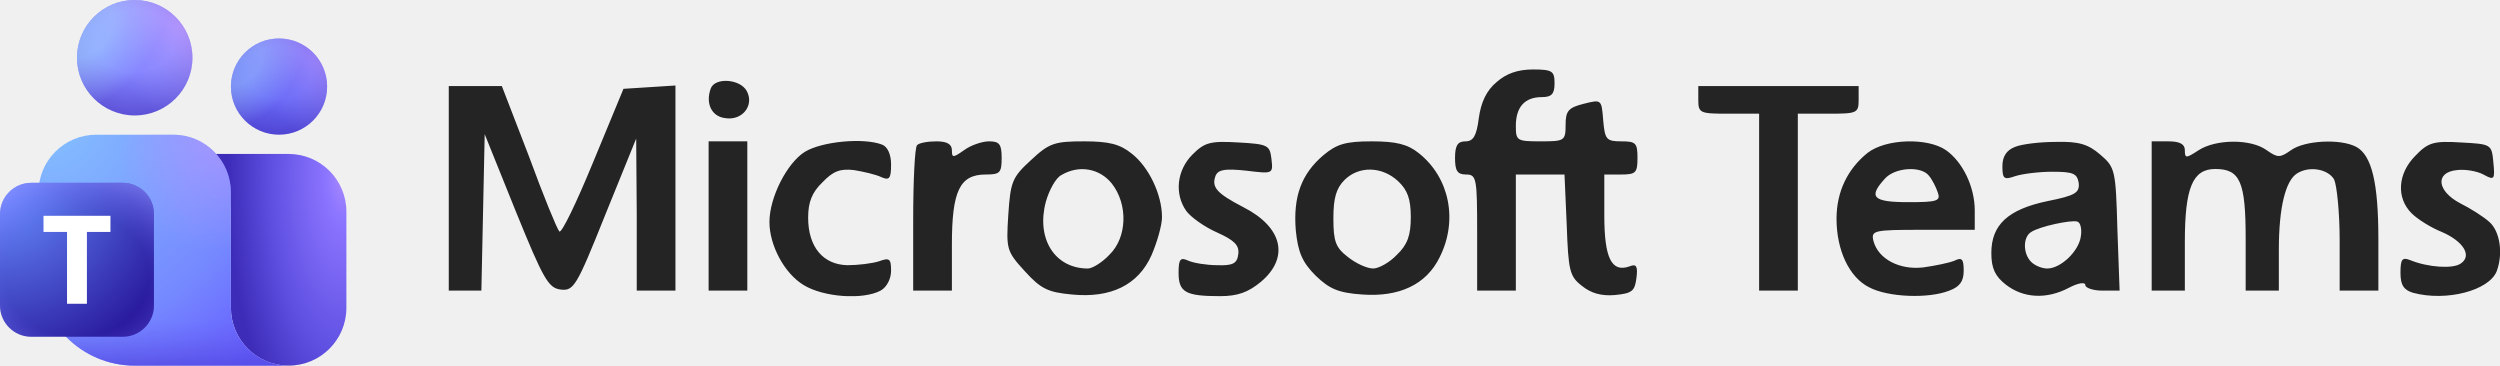
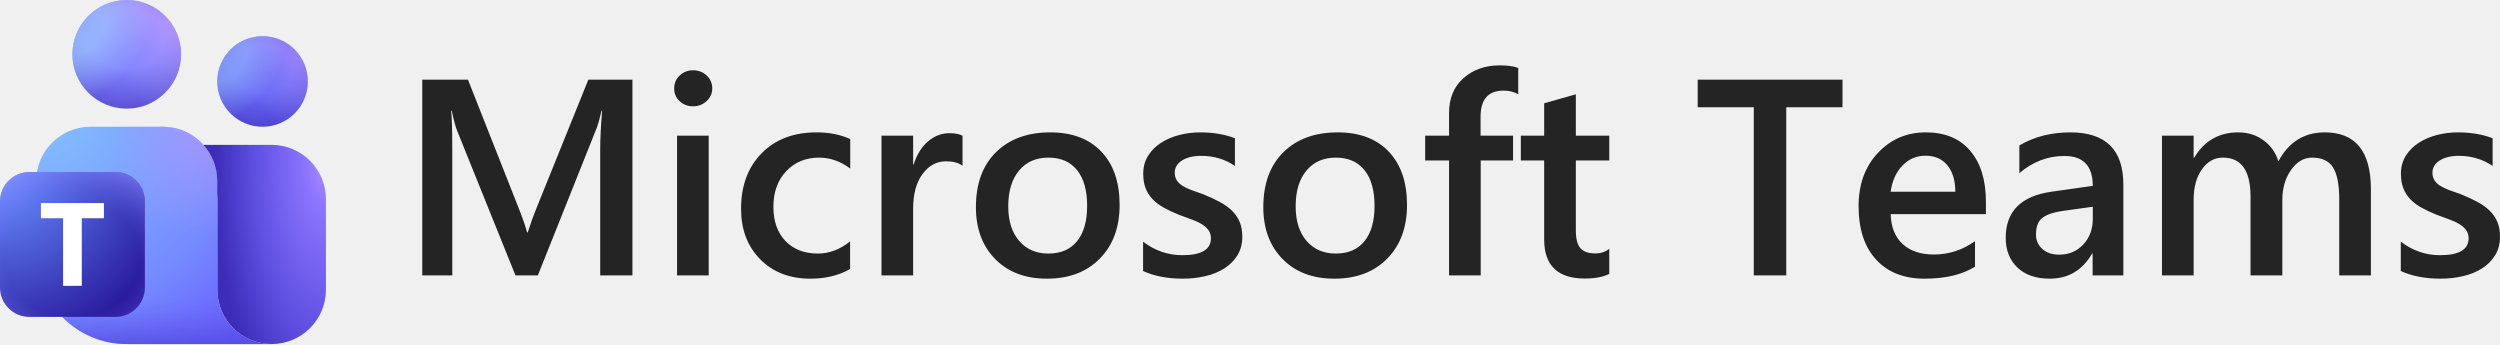
- <svg xmlns="http://www.w3.org/2000/svg" viewBox="0 0 683.761 100.0" fill="none">
-   <svg fill="none" viewBox="0 0 683.761 100" x="0" y="0" width="683.761" height="100.0">
+ <svg xmlns="http://www.w3.org/2000/svg" viewBox="0 0 726.672 100.0" fill="none">
+   <svg fill="none" viewBox="0 0 726.672 100" x="0" y="0" width="726.672" height="100.0">
    <svg fill="none" viewBox="4 4 36 38" x="0" y="0.0" width="94.737" height="100">
      <path fill="url(#microsoft-teams-logo-light-mark-a)" d="M22 20h12c3.314 0 6 2.686 6 6v10c0 3.314-2.686 6-6 6s-6-2.686-6-6V26c0-3.314-2.686-6-6-6" />
      <path fill="url(#microsoft-teams-logo-light-mark-b)" d="M8 24c0-3.314 2.686-6 6-6h8c3.314 0 6 2.686 6 6v12c0 3.314 2.686 6 6 6l-16-0c-5.523 0-10-4.477-10-10z" />
      <path fill="url(#microsoft-teams-logo-light-mark-c)" fill-opacity=".7" d="M8 24c0-3.314 2.686-6 6-6h8c3.314 0 6 2.686 6 6v12c0 3.314 2.686 6 6 6l-16-0c-5.523 0-10-4.477-10-10z" />
      <path fill="url(#microsoft-teams-logo-light-mark-d)" fill-opacity=".7" d="M8 24c0-3.314 2.686-6 6-6h8c3.314 0 6 2.686 6 6v12c0 3.314 2.686 6 6 6l-16-0c-5.523 0-10-4.477-10-10z" />
      <path fill="url(#microsoft-teams-logo-light-mark-e)" d="M33 18c2.761 0 5-2.239 5-5s-2.239-5-5-5-5 2.239-5 5 2.239 5 5 5" />
      <path fill="url(#microsoft-teams-logo-light-mark-f)" fill-opacity=".46" d="M33 18c2.761 0 5-2.239 5-5s-2.239-5-5-5-5 2.239-5 5 2.239 5 5 5" />
      <path fill="url(#microsoft-teams-logo-light-mark-g)" fill-opacity=".4" d="M33 18c2.761 0 5-2.239 5-5s-2.239-5-5-5-5 2.239-5 5 2.239 5 5 5" />
      <path fill="url(#microsoft-teams-logo-light-mark-h)" d="M18 16c3.314 0 6-2.686 6-6 0-3.314-2.686-6-6-6s-6 2.686-6 6c0 3.314 2.686 6 6 6" />
      <path fill="url(#microsoft-teams-logo-light-mark-i)" fill-opacity=".6" d="M18 16c3.314 0 6-2.686 6-6 0-3.314-2.686-6-6-6s-6 2.686-6 6c0 3.314 2.686 6 6 6" />
      <path fill="url(#microsoft-teams-logo-light-mark-j)" fill-opacity=".5" d="M18 16c3.314 0 6-2.686 6-6 0-3.314-2.686-6-6-6s-6 2.686-6 6c0 3.314 2.686 6 6 6" />
      <rect width="16" height="16" x="4" y="23" fill="url(#microsoft-teams-logo-light-mark-k)" rx="3.25" />
      <rect width="16" height="16" x="4" y="23" fill="url(#microsoft-teams-logo-light-mark-l)" fill-opacity=".7" rx="3.25" />
      <path fill="#fff" d="M15.479 28.105h-2.447v7.466h-2.065v-7.466H8.52v-1.677h6.959z" />
      <defs>
        <radialGradient id="microsoft-teams-logo-light-mark-a" cx="0" cy="0" r="1" gradientTransform="matrix(13.4784 0 0 33.2694 39.7967 22.1739)" gradientUnits="userSpaceOnUse">
          <stop stop-color="#a98aff" />
          <stop offset=".14" stop-color="#8c75ff" />
          <stop offset=".565" stop-color="#5f50e2" />
          <stop offset=".9" stop-color="#3c2cb8" />
        </radialGradient>
        <radialGradient id="microsoft-teams-logo-light-mark-b" cx="0" cy="0" r="1" gradientTransform="rotate(68.1539 -7.715661 14.71356)scale(32.752 33.1231)" gradientUnits="userSpaceOnUse">
          <stop stop-color="#85c2ff" />
          <stop offset=".69" stop-color="#7588ff" />
          <stop offset="1" stop-color="#6459fe" />
        </radialGradient>
        <radialGradient id="microsoft-teams-logo-light-mark-d" cx="0" cy="0" r="1" gradientTransform="rotate(113.326 8.092853 17.64475)scale(19.2186 15.4273)" gradientUnits="userSpaceOnUse">
          <stop stop-color="#bd96ff" />
          <stop offset=".687" stop-color="#bd96ff" stop-opacity="0" />
        </radialGradient>
        <radialGradient id="microsoft-teams-logo-light-mark-e" cx="0" cy="0" r="1" gradientTransform="matrix(0 -10 12.6216 0 32.9999 11.5714)" gradientUnits="userSpaceOnUse">
          <stop offset=".268" stop-color="#6868f7" />
          <stop offset="1" stop-color="#3923b1" />
        </radialGradient>
        <radialGradient id="microsoft-teams-logo-light-mark-f" cx="0" cy="0" r="1" gradientTransform="rotate(40.0516 -.03068196 44.87291)scale(7.14629 10.3363)" gradientUnits="userSpaceOnUse">
          <stop offset=".271" stop-color="#a1d3ff" />
          <stop offset=".813" stop-color="#a1d3ff" stop-opacity="0" />
        </radialGradient>
        <radialGradient id="microsoft-teams-logo-light-mark-g" cx="0" cy="0" r="1" gradientTransform="rotate(-41.6581 32.118 -43.41948)scale(8.51275 20.8824)" gradientUnits="userSpaceOnUse">
          <stop stop-color="#e3acfd" />
          <stop offset=".816" stop-color="#9fa2ff" stop-opacity="0" />
        </radialGradient>
        <radialGradient id="microsoft-teams-logo-light-mark-h" cx="0" cy="0" r="1" gradientTransform="matrix(0 -12 15.146 0 17.9999 8.28571)" gradientUnits="userSpaceOnUse">
          <stop offset=".268" stop-color="#8282ff" />
          <stop offset="1" stop-color="#3923b1" />
        </radialGradient>
        <radialGradient id="microsoft-teams-logo-light-mark-i" cx="0" cy="0" r="1" gradientTransform="rotate(40.0516 -3.154651 21.41641)scale(8.57554 12.4035)" gradientUnits="userSpaceOnUse">
          <stop offset=".271" stop-color="#a1d3ff" />
          <stop offset=".813" stop-color="#a1d3ff" stop-opacity="0" />
        </radialGradient>
        <radialGradient id="microsoft-teams-logo-light-mark-j" cx="0" cy="0" r="1" gradientTransform="rotate(-41.6581 20.3818 -26.51566)scale(10.2153 25.0589)" gradientUnits="userSpaceOnUse">
          <stop stop-color="#e3acfd" />
          <stop offset=".816" stop-color="#9fa2ff" stop-opacity="0" />
        </radialGradient>
        <radialGradient id="microsoft-teams-logo-light-mark-k" cx="0" cy="0" r="1" gradientTransform="rotate(45 -25.76346 16.32843)scale(22.6274)" gradientUnits="userSpaceOnUse">
          <stop offset=".047" stop-color="#688eff" />
          <stop offset=".947" stop-color="#230f94" />
        </radialGradient>
        <radialGradient id="microsoft-teams-logo-light-mark-l" cx="0" cy="0" r="1" gradientTransform="matrix(0 11.2 -13.0702 0 12 32.6)" gradientUnits="userSpaceOnUse">
          <stop offset=".571" stop-color="#6965f6" stop-opacity="0" />
          <stop offset="1" stop-color="#8f8fff" />
        </radialGradient>
        <linearGradient id="microsoft-teams-logo-light-mark-c" x1="20.594" x2="20.594" y1="18" y2="42" gradientUnits="userSpaceOnUse">
          <stop offset=".801" stop-color="#6864f6" stop-opacity="0" />
          <stop offset="1" stop-color="#5149de" />
        </linearGradient>
      </defs>
    </svg>
-     <svg viewBox="0 0 371 41" fill="none" x="122.737" y="19.0" width="561.024" height="62.0">
-       <g transform="translate(0,41) scale(0.1,-0.1)" fill="#242424" stroke="none">
-         <path d="M1895 387 c-18 -15 -28 -36 -32 -65 -4 -32 -10 -42 -24 -42 -14 0 -19 -7 -19 -30 0 -23 4 -30 20 -30 19 0 20 -7 20 -105 l0 -105 35 0 35 0 0 105 0 105 44 0 44 0 4 -91 c3 -82 5 -93 27 -110 17 -14 36 -19 60 -17 31 3 36 7 39 30 3 22 0 27 -12 22 -33 -12 -46 15 -46 92 l0 74 30 0 c27 0 30 3 30 30 0 27 -3 30 -29 30 -27 0 -30 3 -33 38 -3 38 -3 38 -35 30 -28 -7 -33 -13 -33 -38 0 -29 -2 -30 -45 -30 -43 0 -45 1 -45 28 0 34 16 52 47 52 18 0 23 6 23 25 0 22 -4 25 -39 25 -27 0 -48 -7 -66 -23z M474 376 c-10 -27 1 -51 26 -54 31 -5 53 23 39 49 -12 22 -57 25 -65 5z M0 195 l0 -185 30 0 29 0 3 141 3 142 56 -139 c50 -123 59 -139 81 -142 24 -3 29 5 81 135 l56 138 1 -137 0 -138 35 0 35 0 0 186 0 185 -47 -3 -47 -3 -55 -133 c-30 -73 -57 -129 -61 -125 -4 4 -29 65 -55 136 l-49 127 -48 0 -48 0 0 -185z M2260 355 c0 -24 3 -25 55 -25 l55 0 0 -160 0 -160 35 0 35 0 0 160 0 160 55 0 c52 0 55 1 55 25 l0 25 -145 0 -145 0 0 -25z M470 145 l0 -135 35 0 35 0 0 135 0 135 -35 0 -35 0 0 -135z M644 261 c-32 -20 -64 -82 -64 -127 0 -42 27 -93 62 -114 36 -22 107 -27 139 -10 11 6 19 21 19 36 0 22 -3 24 -22 17 -13 -4 -38 -7 -57 -7 -44 1 -71 33 -71 86 0 28 7 46 26 64 19 20 32 25 57 22 18 -3 40 -8 50 -13 14 -6 17 -2 17 23 0 18 -6 32 -16 36 -33 13 -109 6 -140 -13z M847 273 c-4 -3 -7 -64 -7 -135 l0 -128 35 0 35 0 0 83 c0 97 14 127 61 127 26 0 29 3 29 30 0 25 -4 30 -23 30 -12 0 -33 -7 -45 -16 -20 -14 -22 -14 -22 0 0 11 -9 16 -28 16 -16 0 -32 -3 -35 -7z M1053 246 c-34 -31 -37 -39 -41 -99 -4 -62 -3 -66 30 -102 29 -32 42 -38 85 -42 70 -7 120 17 144 71 10 23 19 54 19 69 0 41 -24 91 -55 115 -21 17 -41 22 -86 22 -53 0 -63 -3 -96 -34z m146 -42 c30 -38 28 -98 -4 -129 -13 -14 -31 -25 -39 -25 -60 0 -94 54 -76 121 6 21 18 43 28 48 32 19 69 12 91 -15z M1345 256 c-28 -28 -33 -71 -11 -102 8 -11 33 -29 56 -39 31 -14 40 -23 38 -39 -2 -17 -10 -21 -38 -20 -19 0 -43 4 -52 8 -15 7 -18 3 -18 -22 0 -35 13 -42 75 -42 32 0 51 7 74 26 52 44 39 99 -32 135 -48 25 -58 36 -50 57 5 11 17 13 55 9 49 -6 49 -6 46 21 -3 25 -6 27 -60 30 -51 3 -61 0 -83 -22z M1582 255 c-40 -34 -55 -75 -50 -136 4 -40 12 -58 36 -82 25 -24 41 -31 84 -34 67 -5 116 18 140 67 34 67 18 145 -38 189 -20 16 -41 21 -85 21 -47 0 -63 -5 -87 -25z m135 -47 c17 -16 23 -32 23 -65 0 -33 -6 -50 -25 -68 -13 -14 -33 -25 -43 -25 -11 0 -31 9 -46 21 -22 17 -26 28 -26 70 0 36 5 54 20 69 26 26 68 25 97 -2z M2566 259 c-36 -29 -56 -70 -56 -119 0 -57 23 -106 59 -124 34 -18 107 -21 145 -6 19 7 26 17 26 36 0 21 -3 25 -17 18 -10 -4 -35 -9 -56 -12 -43 -5 -81 15 -90 47 -5 20 -1 21 89 21 l94 0 0 35 c0 43 -22 88 -52 109 -33 23 -109 21 -142 -5z m111 -41 c6 -7 13 -21 16 -30 6 -16 -1 -18 -53 -18 -64 0 -73 9 -43 42 18 21 66 24 80 6z M2833 270 c-16 -6 -23 -18 -23 -35 0 -23 3 -25 23 -18 12 4 42 8 67 8 38 0 45 -3 48 -20 2 -18 -6 -23 -56 -33 -72 -15 -102 -43 -102 -94 0 -28 7 -42 26 -57 32 -25 74 -27 114 -6 17 9 30 11 30 5 0 -5 14 -10 31 -10 l31 0 -4 111 c-3 107 -4 112 -31 135 -22 19 -39 24 -80 23 -29 0 -62 -4 -74 -9z m119 -161 c-3 -27 -36 -59 -61 -59 -9 0 -22 5 -29 12 -15 15 -15 45 0 54 15 10 71 22 83 19 6 -1 9 -13 7 -26z M3080 145 l0 -135 30 0 30 0 0 88 c0 98 14 132 55 132 45 0 55 -23 55 -126 l0 -94 30 0 30 0 0 74 c0 76 12 125 33 138 22 14 56 8 67 -11 5 -11 10 -60 10 -110 l0 -91 35 0 35 0 0 94 c0 101 -12 151 -40 166 -28 15 -93 12 -118 -6 -20 -14 -24 -14 -44 0 -29 21 -92 20 -123 0 -23 -15 -25 -15 -25 0 0 11 -9 16 -30 16 l-30 0 0 -135z M3557 254 c-32 -32 -35 -76 -7 -104 11 -11 35 -26 55 -34 39 -17 55 -43 34 -57 -14 -10 -59 -7 -91 6 -15 6 -18 2 -18 -23 0 -22 6 -31 23 -36 60 -16 137 4 151 39 12 32 6 72 -13 89 -11 10 -35 25 -53 34 -42 22 -46 56 -6 60 15 2 37 -2 48 -8 20 -11 21 -9 18 22 -3 33 -4 33 -59 36 -49 3 -59 0 -82 -24z" />
-       </g>
+     <svg viewBox="177 -1539 15225 1563" fill="#242424" x="122.737" y="19.0" width="603.935" height="62.0">
+       <path d="M1717 0H1481V-928Q1481 -1042 1495 -1207H1491Q1469 -1113 1452 -1072L1024 0H860L431 -1064Q413 -1111 393 -1207H389Q397 -1121 397 -926V0H177V-1434H512L889 -479Q932 -369 945 -315H950Q987 -428 1010 -483L1394 -1434H1717ZM2161 -1239Q2104 -1239 2063.5 -1276.0Q2023 -1313 2023 -1370Q2023 -1427 2063.5 -1465.0Q2104 -1503 2161 -1503Q2220 -1503 2261.0 -1465.0Q2302 -1427 2302 -1370Q2302 -1316 2261.0 -1277.5Q2220 -1239 2161 -1239ZM2276 0H2044V-1024H2276ZM3312 -47Q3189 24 3021 24Q2793 24 2653.0 -118.5Q2513 -261 2513 -488Q2513 -741 2663.5 -894.5Q2814 -1048 3066 -1048Q3206 -1048 3313 -999V-783Q3206 -863 3085 -863Q2938 -863 2844.0 -763.5Q2750 -664 2750 -503Q2750 -344 2838.5 -252.0Q2927 -160 3076 -160Q3201 -160 3312 -249ZM4136 -803Q4094 -836 4015 -836Q3912 -836 3843.0 -743.0Q3774 -650 3774 -490V0H3542V-1024H3774V-813H3778Q3812 -921 3882.5 -981.5Q3953 -1042 4040 -1042Q4103 -1042 4136 -1023ZM4754 24Q4517 24 4375.5 -119.5Q4234 -263 4234 -500Q4234 -758 4381.5 -903.0Q4529 -1048 4779 -1048Q5019 -1048 5153.0 -907.0Q5287 -766 5287 -516Q5287 -271 5142.5 -123.5Q4998 24 4754 24ZM4765 -863Q4629 -863 4550.0 -768.0Q4471 -673 4471 -506Q4471 -345 4551.0 -252.5Q4631 -160 4765 -160Q4902 -160 4975.5 -251.0Q5049 -342 5049 -510Q5049 -679 4975.5 -771.0Q4902 -863 4765 -863ZM5459 -32V-247Q5589 -148 5746 -148Q5956 -148 5956 -272Q5956 -307 5938.0 -331.5Q5920 -356 5889.5 -375.0Q5859 -394 5817.5 -409.0Q5776 -424 5725 -443Q5662 -468 5611.5 -496.0Q5561 -524 5527.5 -559.5Q5494 -595 5477.0 -640.0Q5460 -685 5460 -745Q5460 -819 5495.0 -875.5Q5530 -932 5589.0 -970.5Q5648 -1009 5723.0 -1028.5Q5798 -1048 5878 -1048Q6020 -1048 6132 -1005V-802Q6024 -876 5884 -876Q5840 -876 5804.5 -867.0Q5769 -858 5744.0 -842.0Q5719 -826 5705.0 -803.5Q5691 -781 5691 -754Q5691 -721 5705.0 -698.0Q5719 -675 5746.5 -657.5Q5774 -640 5812.5 -625.5Q5851 -611 5901 -594Q5967 -567 6019.5 -539.0Q6072 -511 6109.0 -475.5Q6146 -440 6166.0 -393.5Q6186 -347 6186 -283Q6186 -205 6150.0 -147.0Q6114 -89 6054.0 -51.0Q5994 -13 5915.5 5.5Q5837 24 5750 24Q5582 24 5459 -32ZM6860 24Q6623 24 6481.5 -119.5Q6340 -263 6340 -500Q6340 -758 6487.5 -903.0Q6635 -1048 6885 -1048Q7125 -1048 7259.0 -907.0Q7393 -766 7393 -516Q7393 -271 7248.5 -123.5Q7104 24 6860 24ZM6871 -863Q6735 -863 6656.0 -768.0Q6577 -673 6577 -506Q6577 -345 6657.0 -252.5Q6737 -160 6871 -160Q7008 -160 7081.5 -251.0Q7155 -342 7155 -510Q7155 -679 7081.5 -771.0Q7008 -863 6871 -863ZM8208 -1327Q8161 -1354 8101 -1354Q7932 -1354 7932 -1163V-1024H8170V-842H7933V0H7701V-842H7526V-1024H7701V-1190Q7701 -1352 7807.0 -1445.5Q7913 -1539 8072 -1539Q8158 -1539 8208 -1520ZM8875 -11Q8807 23 8696 23Q8398 23 8398 -263V-842H8227V-1024H8398V-1261L8630 -1327V-1024H8875V-842H8630V-330Q8630 -239 8663.0 -200.0Q8696 -161 8773 -161Q8832 -161 8875 -195ZM10584 -1232H10172V0H9934V-1232H9523V-1434H10584ZM11635 -449H10937Q10941 -307 11024.5 -230.0Q11108 -153 11254 -153Q11418 -153 11555 -251V-64Q11415 24 11185 24Q10959 24 10830.5 -115.5Q10702 -255 10702 -508Q10702 -747 10843.5 -897.5Q10985 -1048 11195 -1048Q11405 -1048 11520.0 -913.0Q11635 -778 11635 -538ZM11411 -613Q11410 -738 11352.0 -807.5Q11294 -877 11192 -877Q11092 -877 11022.5 -804.0Q10953 -731 10937 -613ZM12642 0H12417V-160H12413Q12307 24 12102 24Q11951 24 11865.5 -58.0Q11780 -140 11780 -275Q11780 -565 12114 -613L12418 -656Q12418 -875 12210 -875Q12027 -875 11880 -749V-952Q12042 -1048 12254 -1048Q12642 -1048 12642 -666ZM12418 -503 12203 -473Q12103 -460 12052.5 -424.5Q12002 -389 12002 -300Q12002 -235 12048.5 -193.5Q12095 -152 12173 -152Q12279 -152 12348.5 -226.5Q12418 -301 12418 -414ZM14456 0H14224V-558Q14224 -719 14178.5 -791.0Q14133 -863 14025 -863Q13934 -863 13870.5 -772.0Q13807 -681 13807 -554V0H13574V-577Q13574 -863 13372 -863Q13278 -863 13217.5 -777.0Q13157 -691 13157 -554V0H12925V-1024H13157V-862H13161Q13272 -1048 13484 -1048Q13590 -1048 13669.5 -989.5Q13749 -931 13778 -836Q13892 -1048 14118 -1048Q14456 -1048 14456 -631ZM14675 -32V-247Q14805 -148 14962 -148Q15172 -148 15172 -272Q15172 -307 15154.0 -331.5Q15136 -356 15105.5 -375.0Q15075 -394 15033.5 -409.0Q14992 -424 14941 -443Q14878 -468 14827.5 -496.0Q14777 -524 14743.5 -559.5Q14710 -595 14693.0 -640.0Q14676 -685 14676 -745Q14676 -819 14711.0 -875.5Q14746 -932 14805.0 -970.5Q14864 -1009 14939.0 -1028.5Q15014 -1048 15094 -1048Q15236 -1048 15348 -1005V-802Q15240 -876 15100 -876Q15056 -876 15020.5 -867.0Q14985 -858 14960.0 -842.0Q14935 -826 14921.0 -803.5Q14907 -781 14907 -754Q14907 -721 14921.0 -698.0Q14935 -675 14962.5 -657.5Q14990 -640 15028.5 -625.5Q15067 -611 15117 -594Q15183 -567 15235.5 -539.0Q15288 -511 15325.0 -475.5Q15362 -440 15382.0 -393.5Q15402 -347 15402 -283Q15402 -205 15366.0 -147.0Q15330 -89 15270.0 -51.0Q15210 -13 15131.5 5.5Q15053 24 14966 24Q14798 24 14675 -32Z" />
    </svg>
  </svg>
</svg>
